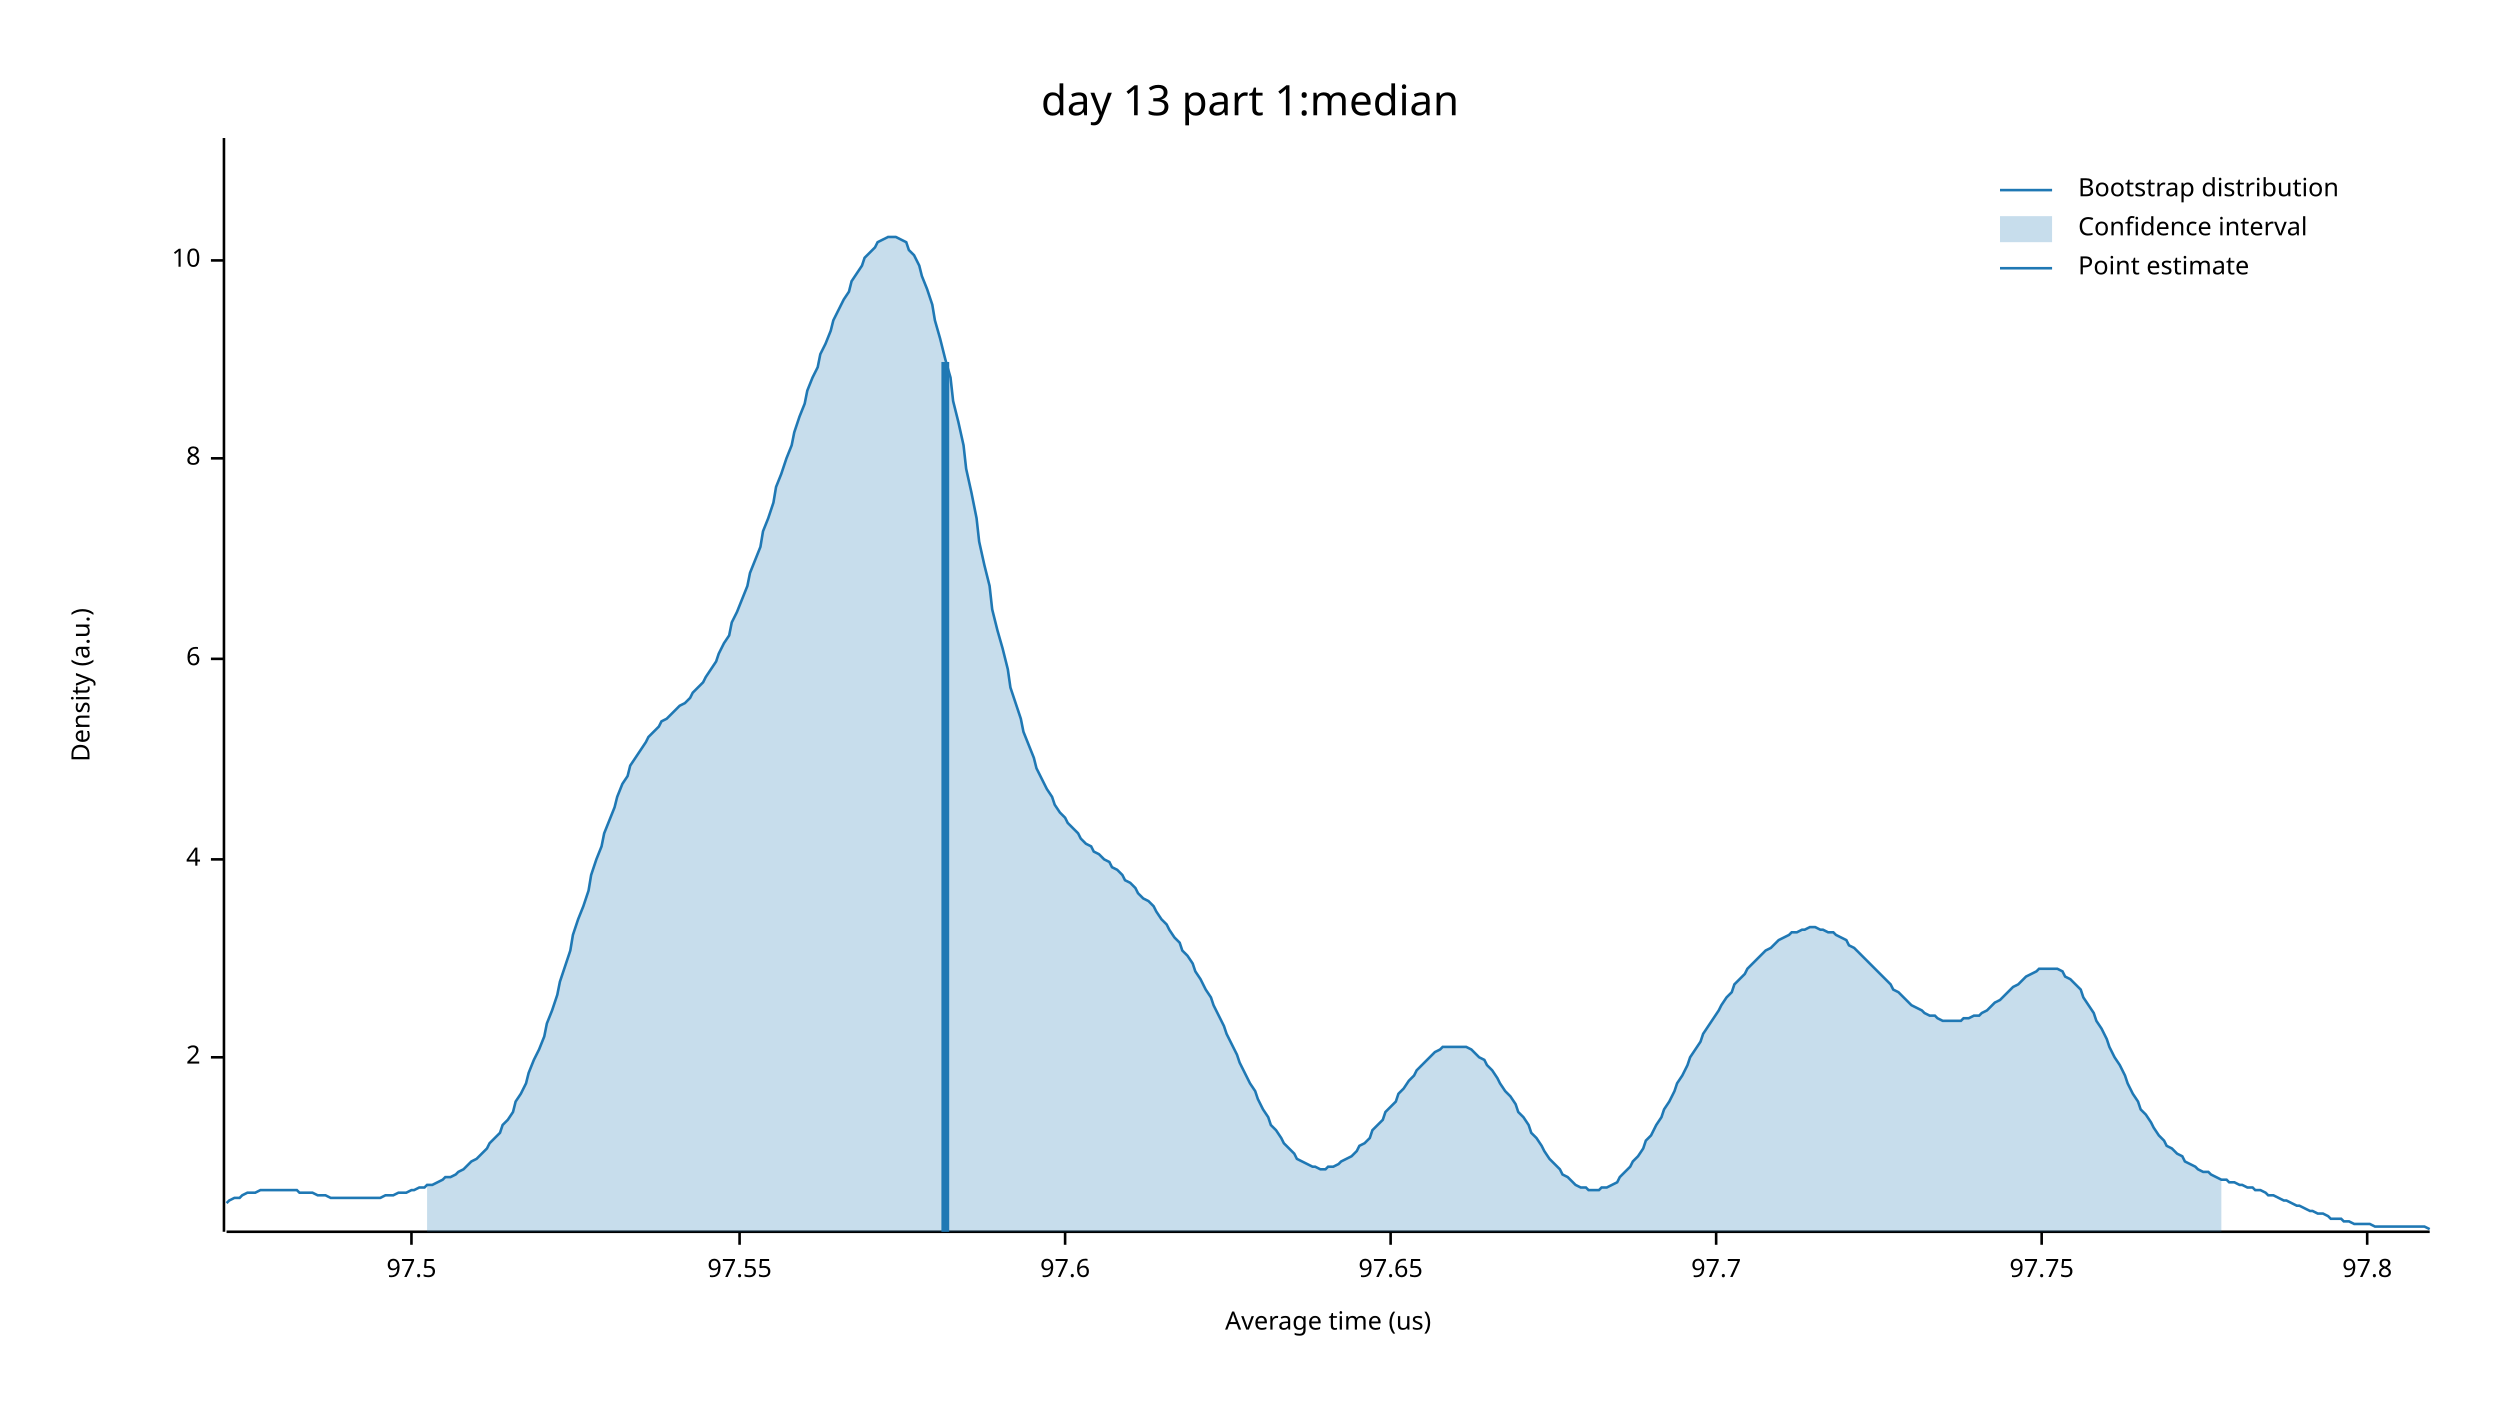
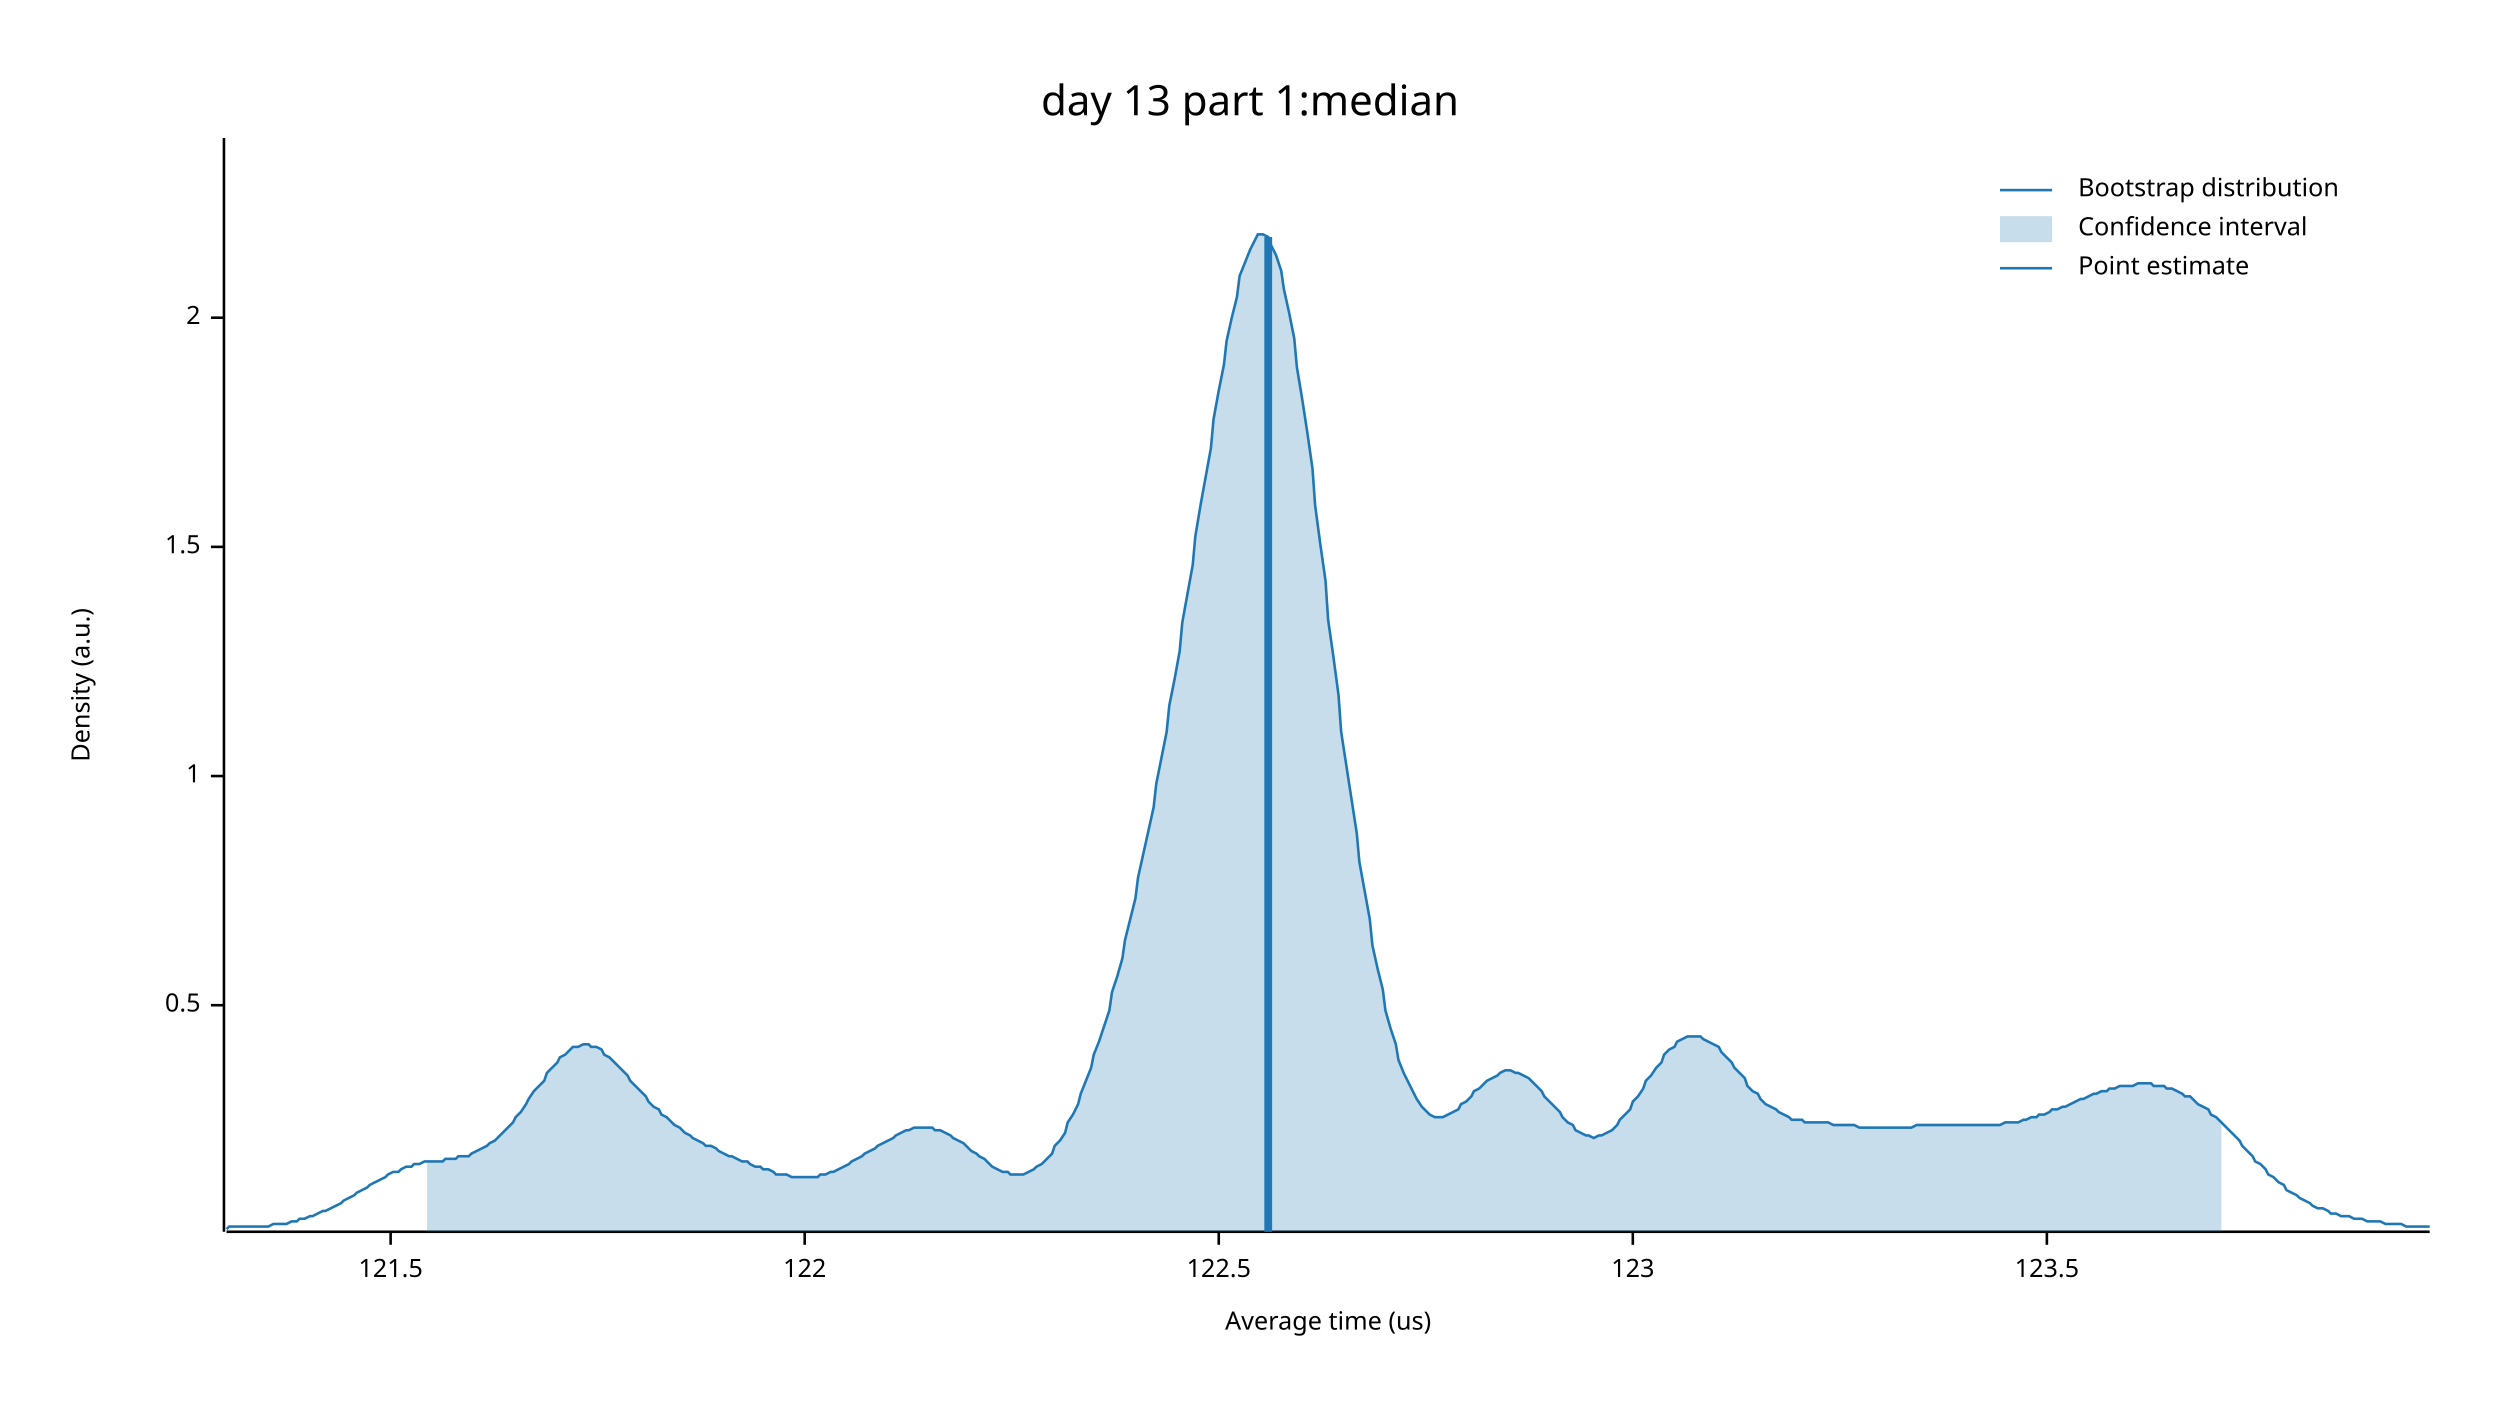
<svg xmlns="http://www.w3.org/2000/svg" width="960" height="540" viewBox="0 0 960 540">
  <text x="480" y="32" dy="0.76em" text-anchor="middle" font-family="sans-serif" font-size="16.129" opacity="1" fill="#000000">
day 13 part 1:median
</text>
  <text x="27" y="263" dy="0.76em" text-anchor="middle" font-family="sans-serif" font-size="9.677" opacity="1" fill="#000000" transform="rotate(270, 27, 263)">
Density (a.u.)
</text>
  <text x="510" y="513" dy="-0.5ex" text-anchor="middle" font-family="sans-serif" font-size="9.677" opacity="1" fill="#000000">
Average time (us)
</text>
  <polyline fill="none" opacity="1" stroke="#000000" stroke-width="1" points="86,53 86,473 " />
-   <text x="77" y="406" dy="0.5ex" text-anchor="end" font-family="sans-serif" font-size="9.677" opacity="1" fill="#000000">
+   <text x="77" y="386" dy="0.5ex" text-anchor="end" font-family="sans-serif" font-size="9.677" opacity="1" fill="#000000">
+ 0.5
+ </text>
+   <polyline fill="none" opacity="1" stroke="#000000" stroke-width="1" points="81,386 86,386 " />
+   <text x="77" y="298" dy="0.5ex" text-anchor="end" font-family="sans-serif" font-size="9.677" opacity="1" fill="#000000">
+ 1
+ </text>
+   <polyline fill="none" opacity="1" stroke="#000000" stroke-width="1" points="81,298 86,298 " />
+   <text x="77" y="210" dy="0.5ex" text-anchor="end" font-family="sans-serif" font-size="9.677" opacity="1" fill="#000000">
+ 1.5
+ </text>
+   <polyline fill="none" opacity="1" stroke="#000000" stroke-width="1" points="81,210 86,210 " />
+   <text x="77" y="122" dy="0.5ex" text-anchor="end" font-family="sans-serif" font-size="9.677" opacity="1" fill="#000000">
2
</text>
-   <polyline fill="none" opacity="1" stroke="#000000" stroke-width="1" points="81,406 86,406 " />
-   <text x="77" y="330" dy="0.5ex" text-anchor="end" font-family="sans-serif" font-size="9.677" opacity="1" fill="#000000">
- 4
+   <polyline fill="none" opacity="1" stroke="#000000" stroke-width="1" points="81,122 86,122 " />
+   <polyline fill="none" opacity="1" stroke="#000000" stroke-width="1" points="87,473 933,473 " />
+   <text x="150" y="483" dy="0.76em" text-anchor="middle" font-family="sans-serif" font-size="9.677" opacity="1" fill="#000000">
+ 121.5
</text>
-   <polyline fill="none" opacity="1" stroke="#000000" stroke-width="1" points="81,330 86,330 " />
-   <text x="77" y="253" dy="0.5ex" text-anchor="end" font-family="sans-serif" font-size="9.677" opacity="1" fill="#000000">
- 6
+   <polyline fill="none" opacity="1" stroke="#000000" stroke-width="1" points="150,473 150,478 " />
+   <text x="309" y="483" dy="0.76em" text-anchor="middle" font-family="sans-serif" font-size="9.677" opacity="1" fill="#000000">
+ 122
</text>
-   <polyline fill="none" opacity="1" stroke="#000000" stroke-width="1" points="81,253 86,253 " />
-   <text x="77" y="176" dy="0.5ex" text-anchor="end" font-family="sans-serif" font-size="9.677" opacity="1" fill="#000000">
- 8
+   <polyline fill="none" opacity="1" stroke="#000000" stroke-width="1" points="309,473 309,478 " />
+   <text x="468" y="483" dy="0.76em" text-anchor="middle" font-family="sans-serif" font-size="9.677" opacity="1" fill="#000000">
+ 122.5
</text>
-   <polyline fill="none" opacity="1" stroke="#000000" stroke-width="1" points="81,176 86,176 " />
-   <text x="77" y="100" dy="0.5ex" text-anchor="end" font-family="sans-serif" font-size="9.677" opacity="1" fill="#000000">
- 10
+   <polyline fill="none" opacity="1" stroke="#000000" stroke-width="1" points="468,473 468,478 " />
+   <text x="627" y="483" dy="0.76em" text-anchor="middle" font-family="sans-serif" font-size="9.677" opacity="1" fill="#000000">
+ 123
</text>
-   <polyline fill="none" opacity="1" stroke="#000000" stroke-width="1" points="81,100 86,100 " />
-   <polyline fill="none" opacity="1" stroke="#000000" stroke-width="1" points="87,473 933,473 " />
-   <text x="158" y="483" dy="0.76em" text-anchor="middle" font-family="sans-serif" font-size="9.677" opacity="1" fill="#000000">
- 97.5
+   <polyline fill="none" opacity="1" stroke="#000000" stroke-width="1" points="627,473 627,478 " />
+   <text x="786" y="483" dy="0.76em" text-anchor="middle" font-family="sans-serif" font-size="9.677" opacity="1" fill="#000000">
+ 123.5
</text>
-   <polyline fill="none" opacity="1" stroke="#000000" stroke-width="1" points="158,473 158,478 " />
-   <text x="284" y="483" dy="0.76em" text-anchor="middle" font-family="sans-serif" font-size="9.677" opacity="1" fill="#000000">
- 97.55
- </text>
-   <polyline fill="none" opacity="1" stroke="#000000" stroke-width="1" points="284,473 284,478 " />
-   <text x="409" y="483" dy="0.76em" text-anchor="middle" font-family="sans-serif" font-size="9.677" opacity="1" fill="#000000">
- 97.6
- </text>
-   <polyline fill="none" opacity="1" stroke="#000000" stroke-width="1" points="409,473 409,478 " />
-   <text x="534" y="483" dy="0.76em" text-anchor="middle" font-family="sans-serif" font-size="9.677" opacity="1" fill="#000000">
- 97.65
- </text>
-   <polyline fill="none" opacity="1" stroke="#000000" stroke-width="1" points="534,473 534,478 " />
-   <text x="659" y="483" dy="0.76em" text-anchor="middle" font-family="sans-serif" font-size="9.677" opacity="1" fill="#000000">
- 97.7
- </text>
-   <polyline fill="none" opacity="1" stroke="#000000" stroke-width="1" points="659,473 659,478 " />
-   <text x="784" y="483" dy="0.76em" text-anchor="middle" font-family="sans-serif" font-size="9.677" opacity="1" fill="#000000">
- 97.75
- </text>
-   <polyline fill="none" opacity="1" stroke="#000000" stroke-width="1" points="784,473 784,478 " />
-   <text x="909" y="483" dy="0.76em" text-anchor="middle" font-family="sans-serif" font-size="9.677" opacity="1" fill="#000000">
- 97.8
- </text>
-   <polyline fill="none" opacity="1" stroke="#000000" stroke-width="1" points="909,473 909,478 " />
-   <polyline fill="none" opacity="1" stroke="#1F78B4" stroke-width="1" points="87,462 88,461 90,460 92,460 93,459 95,458 97,458 98,458 100,457 102,457 103,457 105,457 107,457 109,457 110,457 112,457 114,457 115,458 117,458 119,458 120,458 122,459 124,459 125,459 127,460 129,460 131,460 132,460 134,460 136,460 137,460 139,460 141,460 142,460 144,460 146,460 148,459 149,459 151,459 153,458 154,458 156,458 158,457 159,457 161,456 163,456 164,455 166,455 168,454 170,453 171,452 173,452 175,451 176,450 178,449 180,447 181,446 183,445 185,443 187,441 188,439 190,437 192,435 193,432 195,430 197,427 198,423 200,420 202,416 203,412 205,407 207,403 209,398 210,393 212,388 214,382 215,377 217,371 219,365 220,359 222,353 224,348 226,342 227,336 229,330 231,325 232,320 234,315 236,310 237,306 239,301 241,298 242,294 244,291 246,288 248,285 249,283 251,281 253,279 254,277 256,276 258,274 259,273 261,271 263,270 265,268 266,266 268,264 270,262 271,260 273,257 275,254 276,251 278,247 280,244 281,239 283,235 285,230 287,225 288,220 290,215 292,210 293,204 295,199 297,193 298,187 300,182 302,176 304,171 305,166 307,160 309,155 310,150 312,145 314,141 315,136 317,132 319,127 320,123 322,119 324,115 326,112 327,108 329,105 331,102 332,99 334,97 336,95 337,93 339,92 341,91 343,91 344,91 346,92 348,93 349,96 351,98 353,102 354,106 356,111 358,117 359,123 361,130 363,138 365,145 366,154 368,162 370,171 371,180 373,189 375,199 376,208 378,217 380,225 381,234 383,242 385,249 387,257 388,264 390,270 392,276 393,281 395,286 397,291 398,295 400,299 402,303 404,306 405,309 407,312 409,314 410,316 412,318 414,320 415,322 417,324 419,325 420,327 422,328 424,330 426,331 427,333 429,334 431,336 432,338 434,339 436,341 437,343 439,345 441,346 443,348 444,350 446,353 448,355 449,357 451,360 453,362 454,365 456,367 458,370 459,373 461,376 463,380 465,383 466,386 468,390 470,394 471,397 473,401 475,405 476,408 478,412 480,416 482,419 483,422 485,426 487,429 488,432 490,434 492,437 493,439 495,441 497,443 498,445 500,446 502,447 504,448 505,448 507,449 509,449 510,448 512,448 514,447 515,446 517,445 519,444 521,442 522,440 524,439 526,437 527,434 529,432 531,430 532,427 534,425 536,423 537,420 539,418 541,415 543,413 544,411 546,409 548,407 549,406 551,404 553,403 554,402 556,402 558,402 560,402 561,402 563,402 565,403 566,404 568,406 570,407 571,409 573,411 575,414 576,416 578,419 580,421 582,424 583,427 585,429 587,432 588,435 590,437 592,440 593,442 595,445 597,447 599,449 600,451 602,452 604,454 605,455 607,456 609,456 610,457 612,457 614,457 615,456 617,456 619,455 621,454 622,452 624,450 626,448 627,446 629,444 631,441 632,438 634,436 636,432 638,429 639,426 641,423 643,419 644,416 646,413 648,409 649,406 651,403 653,400 654,397 656,394 658,391 660,388 661,386 663,383 665,381 666,378 668,376 670,374 671,372 673,370 675,368 676,367 678,365 680,364 682,362 683,361 685,360 687,359 688,358 690,358 692,357 693,357 695,356 697,356 699,357 700,357 702,358 704,358 705,359 707,360 709,361 710,363 712,364 714,366 715,367 717,369 719,371 721,373 722,374 724,376 726,378 727,380 729,381 731,383 732,384 734,386 736,387 738,388 739,389 741,390 743,390 744,391 746,392 748,392 749,392 751,392 753,392 754,391 756,391 758,390 760,390 761,389 763,388 765,386 766,385 768,384 770,382 771,381 773,379 775,378 777,376 778,375 780,374 782,373 783,372 785,372 787,372 788,372 790,372 792,373 793,375 795,376 797,378 799,380 800,383 802,386 804,389 805,392 807,395 809,399 810,402 812,406 814,409 816,413 817,416 819,420 821,423 822,426 824,428 826,431 827,433 829,436 831,438 832,440 834,441 836,443 838,444 839,446 841,447 843,448 844,449 846,450 848,450 849,451 851,452 853,453 855,453 856,454 858,454 860,455 861,455 863,456 865,456 866,457 868,457 870,458 871,459 873,459 875,460 877,461 878,461 880,462 882,463 883,463 885,464 887,465 888,465 890,466 892,466 894,467 895,468 897,468 899,468 900,469 902,469 904,470 905,470 907,470 909,470 910,470 912,471 914,471 916,471 917,471 919,471 921,471 922,471 924,471 926,471 927,471 929,471 931,471 933,472 " />
-   <polygon opacity="0.25" fill="#1F78B4" points="164,455 166,455 168,454 170,453 171,452 173,452 175,451 176,450 178,449 180,447 181,446 183,445 185,443 187,441 188,439 190,437 192,435 193,432 195,430 197,427 198,423 200,420 202,416 203,412 205,407 207,403 209,398 210,393 212,388 214,382 215,377 217,371 219,365 220,359 222,353 224,348 226,342 227,336 229,330 231,325 232,320 234,315 236,310 237,306 239,301 241,298 242,294 244,291 246,288 248,285 249,283 251,281 253,279 254,277 256,276 258,274 259,273 261,271 263,270 265,268 266,266 268,264 270,262 271,260 273,257 275,254 276,251 278,247 280,244 281,239 283,235 285,230 287,225 288,220 290,215 292,210 293,204 295,199 297,193 298,187 300,182 302,176 304,171 305,166 307,160 309,155 310,150 312,145 314,141 315,136 317,132 319,127 320,123 322,119 324,115 326,112 327,108 329,105 331,102 332,99 334,97 336,95 337,93 339,92 341,91 343,91 344,91 346,92 348,93 349,96 351,98 353,102 354,106 356,111 358,117 359,123 361,130 363,138 365,145 366,154 368,162 370,171 371,180 373,189 375,199 376,208 378,217 380,225 381,234 383,242 385,249 387,257 388,264 390,270 392,276 393,281 395,286 397,291 398,295 400,299 402,303 404,306 405,309 407,312 409,314 410,316 412,318 414,320 415,322 417,324 419,325 420,327 422,328 424,330 426,331 427,333 429,334 431,336 432,338 434,339 436,341 437,343 439,345 441,346 443,348 444,350 446,353 448,355 449,357 451,360 453,362 454,365 456,367 458,370 459,373 461,376 463,380 465,383 466,386 468,390 470,394 471,397 473,401 475,405 476,408 478,412 480,416 482,419 483,422 485,426 487,429 488,432 490,434 492,437 493,439 495,441 497,443 498,445 500,446 502,447 504,448 505,448 507,449 509,449 510,448 512,448 514,447 515,446 517,445 519,444 521,442 522,440 524,439 526,437 527,434 529,432 531,430 532,427 534,425 536,423 537,420 539,418 541,415 543,413 544,411 546,409 548,407 549,406 551,404 553,403 554,402 556,402 558,402 560,402 561,402 563,402 565,403 566,404 568,406 570,407 571,409 573,411 575,414 576,416 578,419 580,421 582,424 583,427 585,429 587,432 588,435 590,437 592,440 593,442 595,445 597,447 599,449 600,451 602,452 604,454 605,455 607,456 609,456 610,457 612,457 614,457 615,456 617,456 619,455 621,454 622,452 624,450 626,448 627,446 629,444 631,441 632,438 634,436 636,432 638,429 639,426 641,423 643,419 644,416 646,413 648,409 649,406 651,403 653,400 654,397 656,394 658,391 660,388 661,386 663,383 665,381 666,378 668,376 670,374 671,372 673,370 675,368 676,367 678,365 680,364 682,362 683,361 685,360 687,359 688,358 690,358 692,357 693,357 695,356 697,356 699,357 700,357 702,358 704,358 705,359 707,360 709,361 710,363 712,364 714,366 715,367 717,369 719,371 721,373 722,374 724,376 726,378 727,380 729,381 731,383 732,384 734,386 736,387 738,388 739,389 741,390 743,390 744,391 746,392 748,392 749,392 751,392 753,392 754,391 756,391 758,390 760,390 761,389 763,388 765,386 766,385 768,384 770,382 771,381 773,379 775,378 777,376 778,375 780,374 782,373 783,372 785,372 787,372 788,372 790,372 792,373 793,375 795,376 797,378 799,380 800,383 802,386 804,389 805,392 807,395 809,399 810,402 812,406 814,409 816,413 817,416 819,420 821,423 822,426 824,428 826,431 827,433 829,436 831,438 832,440 834,441 836,443 838,444 839,446 841,447 843,448 844,449 846,450 848,450 849,451 851,452 853,453 853,473 164,473 " />
-   <polyline fill="none" opacity="1" stroke="#1F78B4" stroke-width="3" points="363,473 363,139 " />
+   <polyline fill="none" opacity="1" stroke="#000000" stroke-width="1" points="786,473 786,478 " />
+   <polyline fill="none" opacity="1" stroke="#1F78B4" stroke-width="1" points="87,472 88,471 90,471 92,471 93,471 95,471 97,471 98,471 100,471 102,471 103,471 105,470 107,470 109,470 110,470 112,469 114,469 115,468 117,468 119,467 120,467 122,466 124,465 125,465 127,464 129,463 131,462 132,461 134,460 136,459 137,458 139,457 141,456 142,455 144,454 146,453 148,452 149,451 151,450 153,450 154,449 156,448 158,448 159,447 161,447 163,446 164,446 166,446 168,446 170,446 171,445 173,445 175,445 176,444 178,444 180,444 181,443 183,442 185,441 187,440 188,439 190,438 192,436 193,435 195,433 197,431 198,429 200,427 202,424 203,422 205,419 207,417 209,415 210,412 212,410 214,408 215,406 217,405 219,403 220,402 222,402 224,401 226,401 227,402 229,402 231,403 232,405 234,406 236,408 237,409 239,411 241,413 242,415 244,417 246,419 248,421 249,423 251,425 253,426 254,428 256,429 258,431 259,432 261,433 263,435 265,436 266,437 268,438 270,439 271,440 273,440 275,441 276,442 278,443 280,444 281,444 283,445 285,446 287,446 288,447 290,448 292,448 293,449 295,449 297,450 298,451 300,451 302,451 304,452 305,452 307,452 309,452 310,452 312,452 314,452 315,451 317,451 319,450 320,450 322,449 324,448 326,447 327,446 329,445 331,444 332,443 334,442 336,441 337,440 339,439 341,438 343,437 344,436 346,435 348,434 349,434 351,433 353,433 354,433 356,433 358,433 359,434 361,434 363,435 365,436 366,437 368,438 370,439 371,440 373,442 375,443 376,444 378,445 380,447 381,448 383,449 385,450 387,450 388,451 390,451 392,451 393,451 395,450 397,449 398,448 400,447 402,445 404,443 405,440 407,438 409,435 410,431 412,428 414,424 415,420 417,415 419,410 420,405 422,400 424,394 426,388 427,381 429,375 431,368 432,361 434,353 436,345 437,337 439,328 441,319 443,310 444,301 446,291 448,281 449,271 451,261 453,250 454,239 456,228 458,217 459,206 461,194 463,183 465,172 466,161 468,150 470,140 471,131 473,122 475,114 476,106 478,101 480,96 482,92 483,90 485,90 487,91 488,94 490,98 492,104 493,111 495,120 497,130 498,141 500,153 502,166 504,180 505,194 507,209 509,223 510,238 512,252 514,267 515,281 517,294 519,307 521,320 522,331 524,342 526,353 527,363 529,372 531,380 532,388 534,395 536,401 537,407 539,412 541,416 543,420 544,422 546,425 548,427 549,428 551,429 553,429 554,429 556,428 558,427 560,426 561,424 563,423 565,421 566,419 568,418 570,416 571,415 573,414 575,413 576,412 578,411 580,411 582,412 583,412 585,413 587,414 588,415 590,417 592,419 593,421 595,423 597,425 599,427 600,429 602,431 604,432 605,434 607,435 609,436 610,436 612,437 614,436 615,436 617,435 619,434 621,432 622,430 624,428 626,426 627,423 629,421 631,418 632,415 634,413 636,410 638,408 639,405 641,403 643,402 644,400 646,399 648,398 649,398 651,398 653,398 654,399 656,400 658,401 660,402 661,404 663,406 665,408 666,410 668,412 670,414 671,417 673,419 675,420 676,422 678,424 680,425 682,426 683,427 685,428 687,429 688,430 690,430 692,430 693,431 695,431 697,431 699,431 700,431 702,431 704,432 705,432 707,432 709,432 710,432 712,432 714,433 715,433 717,433 719,433 721,433 722,433 724,433 726,433 727,433 729,433 731,433 732,433 734,433 736,432 738,432 739,432 741,432 743,432 744,432 746,432 748,432 749,432 751,432 753,432 754,432 756,432 758,432 760,432 761,432 763,432 765,432 766,432 768,432 770,431 771,431 773,431 775,431 777,430 778,430 780,429 782,429 783,428 785,428 787,427 788,426 790,426 792,425 793,425 795,424 797,423 799,422 800,422 802,421 804,420 805,420 807,419 809,419 810,418 812,418 814,417 816,417 817,417 819,417 821,416 822,416 824,416 826,416 827,417 829,417 831,417 832,418 834,418 836,419 838,420 839,421 841,421 843,423 844,424 846,425 848,426 849,428 851,429 853,431 855,433 856,434 858,436 860,438 861,440 863,442 865,444 866,446 868,447 870,449 871,451 873,452 875,454 877,455 878,457 880,458 882,459 883,460 885,461 887,462 888,463 890,464 892,464 894,465 895,466 897,466 899,467 900,467 902,467 904,468 905,468 907,468 909,469 910,469 912,469 914,469 916,470 917,470 919,470 921,470 922,470 924,471 926,471 927,471 929,471 931,471 933,471 " />
+   <polygon opacity="0.25" fill="#1F78B4" points="164,446 166,446 168,446 170,446 171,445 173,445 175,445 176,444 178,444 180,444 181,443 183,442 185,441 187,440 188,439 190,438 192,436 193,435 195,433 197,431 198,429 200,427 202,424 203,422 205,419 207,417 209,415 210,412 212,410 214,408 215,406 217,405 219,403 220,402 222,402 224,401 226,401 227,402 229,402 231,403 232,405 234,406 236,408 237,409 239,411 241,413 242,415 244,417 246,419 248,421 249,423 251,425 253,426 254,428 256,429 258,431 259,432 261,433 263,435 265,436 266,437 268,438 270,439 271,440 273,440 275,441 276,442 278,443 280,444 281,444 283,445 285,446 287,446 288,447 290,448 292,448 293,449 295,449 297,450 298,451 300,451 302,451 304,452 305,452 307,452 309,452 310,452 312,452 314,452 315,451 317,451 319,450 320,450 322,449 324,448 326,447 327,446 329,445 331,444 332,443 334,442 336,441 337,440 339,439 341,438 343,437 344,436 346,435 348,434 349,434 351,433 353,433 354,433 356,433 358,433 359,434 361,434 363,435 365,436 366,437 368,438 370,439 371,440 373,442 375,443 376,444 378,445 380,447 381,448 383,449 385,450 387,450 388,451 390,451 392,451 393,451 395,450 397,449 398,448 400,447 402,445 404,443 405,440 407,438 409,435 410,431 412,428 414,424 415,420 417,415 419,410 420,405 422,400 424,394 426,388 427,381 429,375 431,368 432,361 434,353 436,345 437,337 439,328 441,319 443,310 444,301 446,291 448,281 449,271 451,261 453,250 454,239 456,228 458,217 459,206 461,194 463,183 465,172 466,161 468,150 470,140 471,131 473,122 475,114 476,106 478,101 480,96 482,92 483,90 485,90 487,91 488,94 490,98 492,104 493,111 495,120 497,130 498,141 500,153 502,166 504,180 505,194 507,209 509,223 510,238 512,252 514,267 515,281 517,294 519,307 521,320 522,331 524,342 526,353 527,363 529,372 531,380 532,388 534,395 536,401 537,407 539,412 541,416 543,420 544,422 546,425 548,427 549,428 551,429 553,429 554,429 556,428 558,427 560,426 561,424 563,423 565,421 566,419 568,418 570,416 571,415 573,414 575,413 576,412 578,411 580,411 582,412 583,412 585,413 587,414 588,415 590,417 592,419 593,421 595,423 597,425 599,427 600,429 602,431 604,432 605,434 607,435 609,436 610,436 612,437 614,436 615,436 617,435 619,434 621,432 622,430 624,428 626,426 627,423 629,421 631,418 632,415 634,413 636,410 638,408 639,405 641,403 643,402 644,400 646,399 648,398 649,398 651,398 653,398 654,399 656,400 658,401 660,402 661,404 663,406 665,408 666,410 668,412 670,414 671,417 673,419 675,420 676,422 678,424 680,425 682,426 683,427 685,428 687,429 688,430 690,430 692,430 693,431 695,431 697,431 699,431 700,431 702,431 704,432 705,432 707,432 709,432 710,432 712,432 714,433 715,433 717,433 719,433 721,433 722,433 724,433 726,433 727,433 729,433 731,433 732,433 734,433 736,432 738,432 739,432 741,432 743,432 744,432 746,432 748,432 749,432 751,432 753,432 754,432 756,432 758,432 760,432 761,432 763,432 765,432 766,432 768,432 770,431 771,431 773,431 775,431 777,430 778,430 780,429 782,429 783,428 785,428 787,427 788,426 790,426 792,425 793,425 795,424 797,423 799,422 800,422 802,421 804,420 805,420 807,419 809,419 810,418 812,418 814,417 816,417 817,417 819,417 821,416 822,416 824,416 826,416 827,417 829,417 831,417 832,418 834,418 836,419 838,420 839,421 841,421 843,423 844,424 846,425 848,426 849,428 851,429 853,431 853,473 164,473 " />
+   <polyline fill="none" opacity="1" stroke="#1F78B4" stroke-width="3" points="487,473 487,91 " />
  <text x="798" y="68" dy="0.76em" text-anchor="start" font-family="sans-serif" font-size="9.677" opacity="1" fill="#000000">
Bootstrap distribution
</text>
  <text x="798" y="83" dy="0.76em" text-anchor="start" font-family="sans-serif" font-size="9.677" opacity="1" fill="#000000">
Confidence interval
</text>
  <text x="798" y="98" dy="0.76em" text-anchor="start" font-family="sans-serif" font-size="9.677" opacity="1" fill="#000000">
Point estimate
</text>
  <polyline fill="none" opacity="1" stroke="#1F78B4" stroke-width="1" points="768,73 788,73 " />
  <rect x="768" y="83" width="20" height="10" opacity="0.25" fill="#1F78B4" stroke="none" />
  <polyline fill="none" opacity="1" stroke="#1F78B4" stroke-width="1" points="768,103 788,103 " />
</svg>
